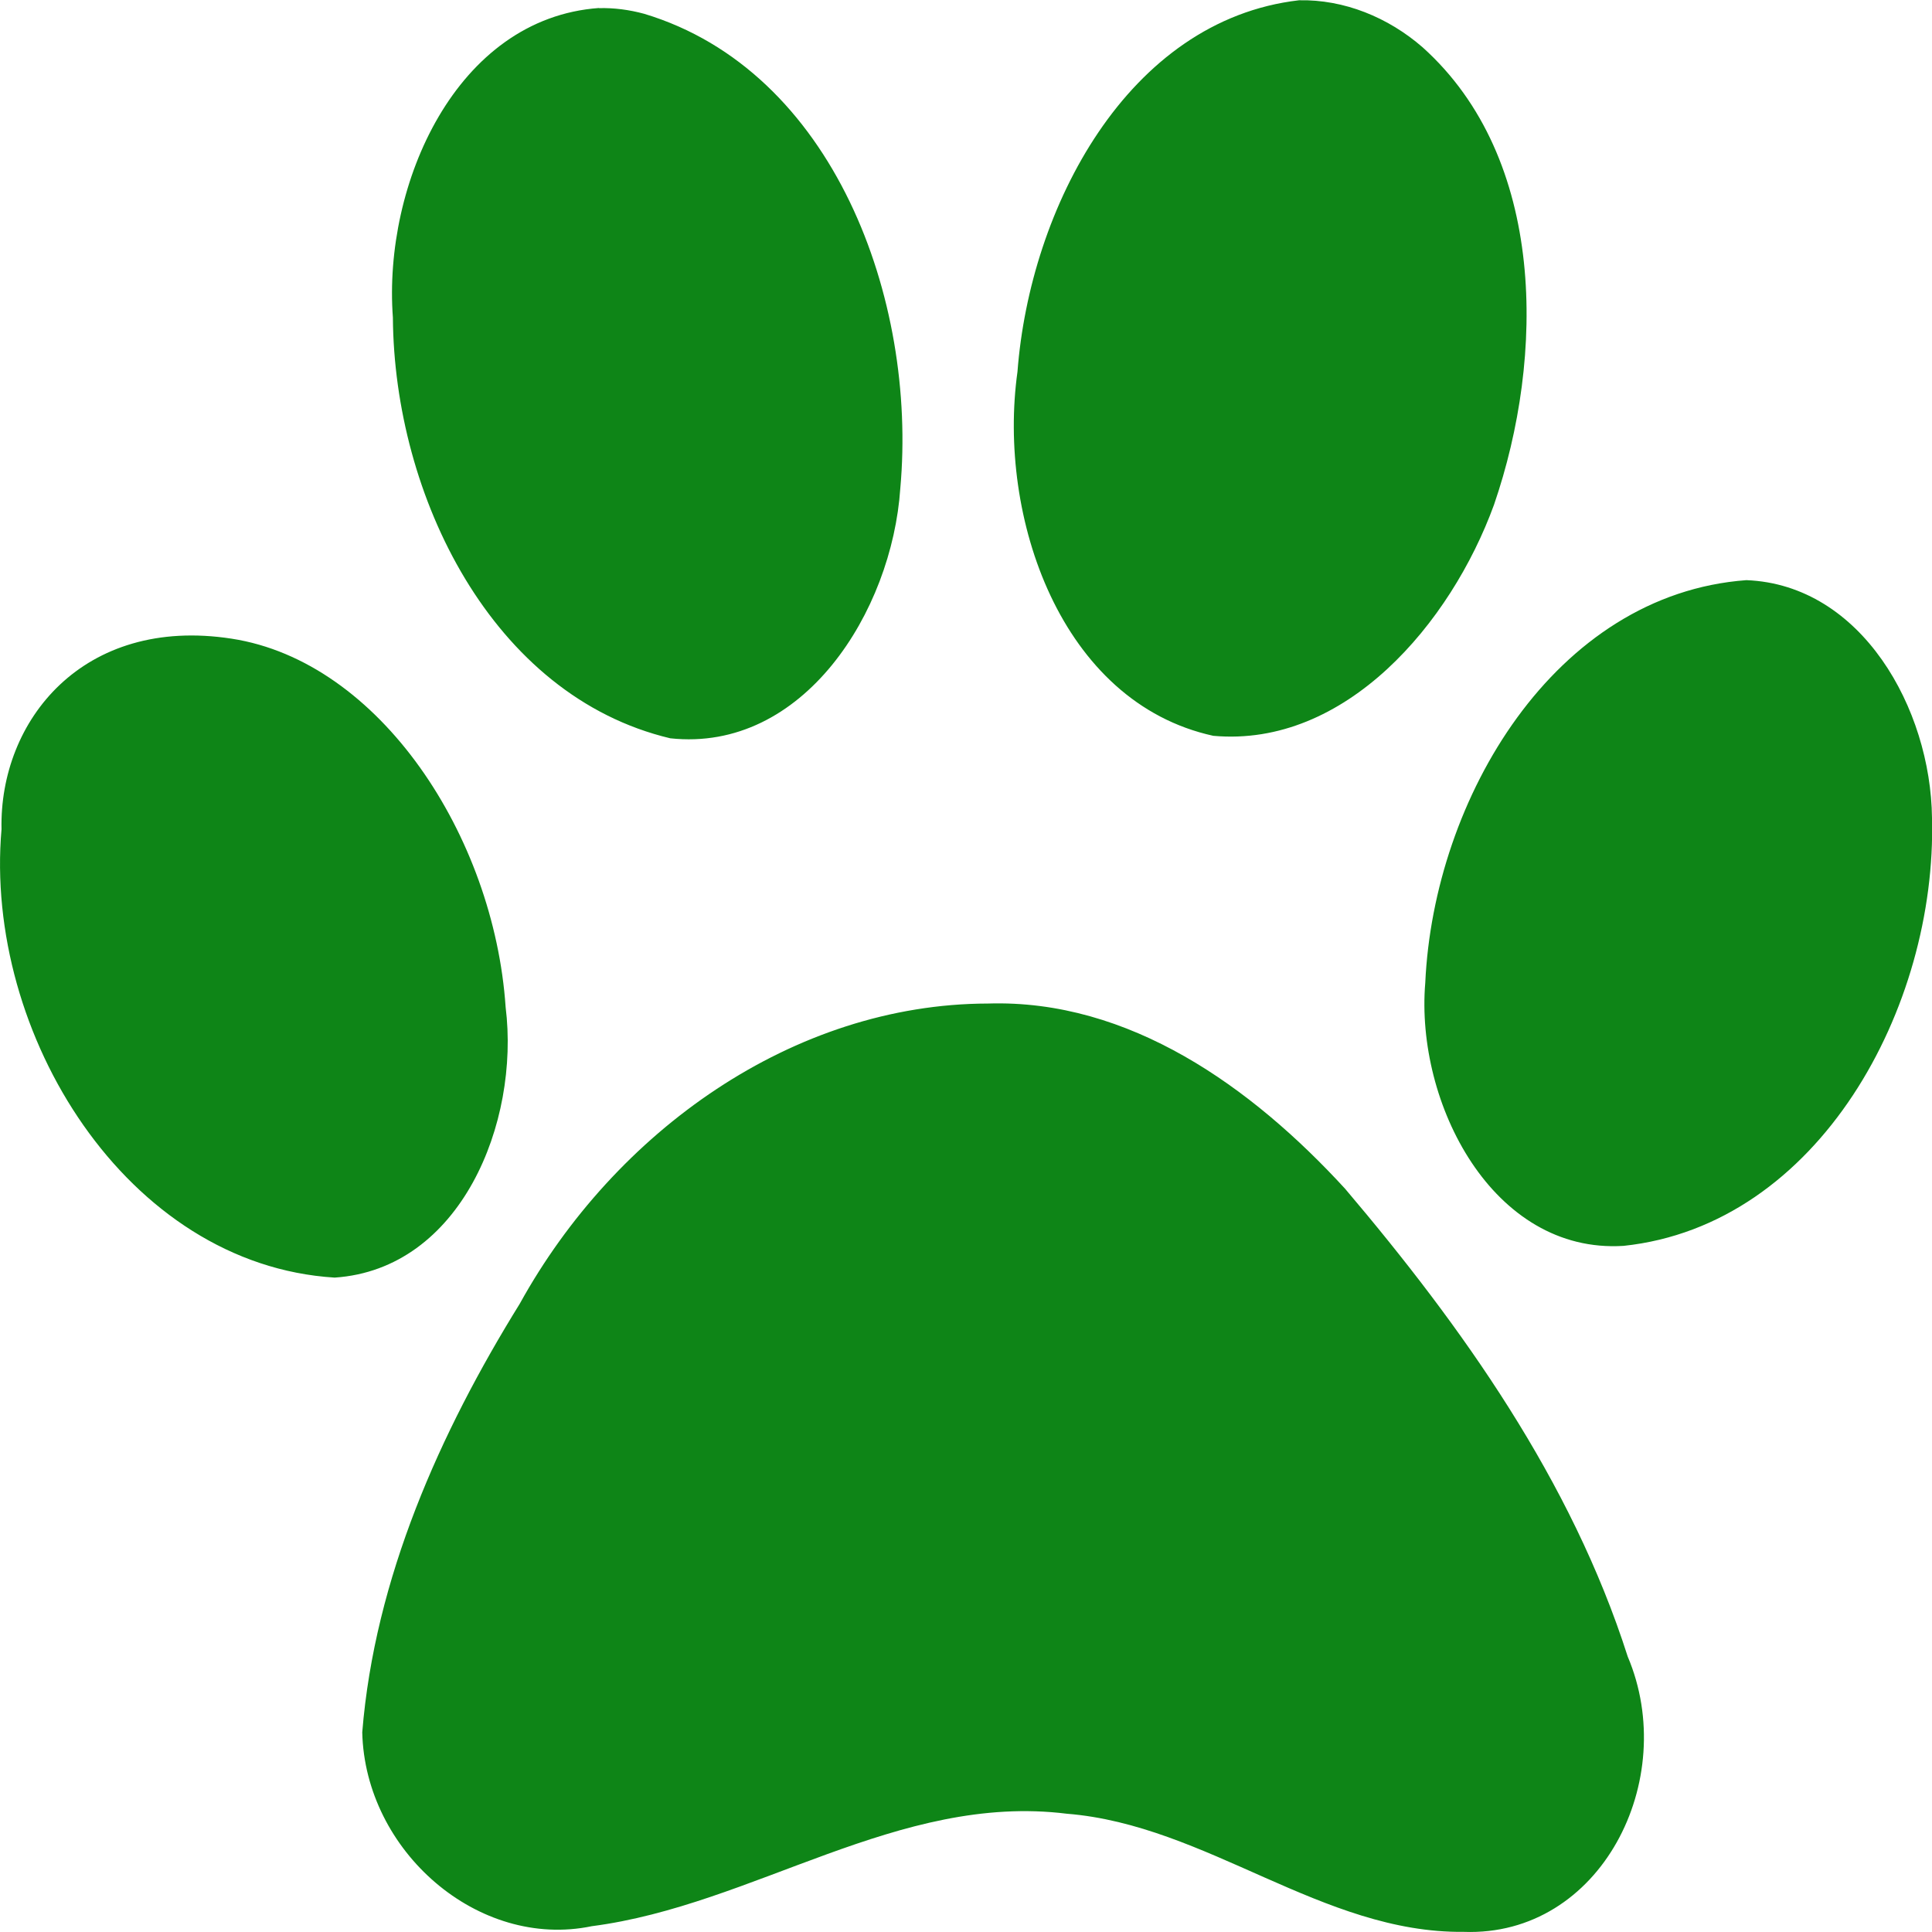
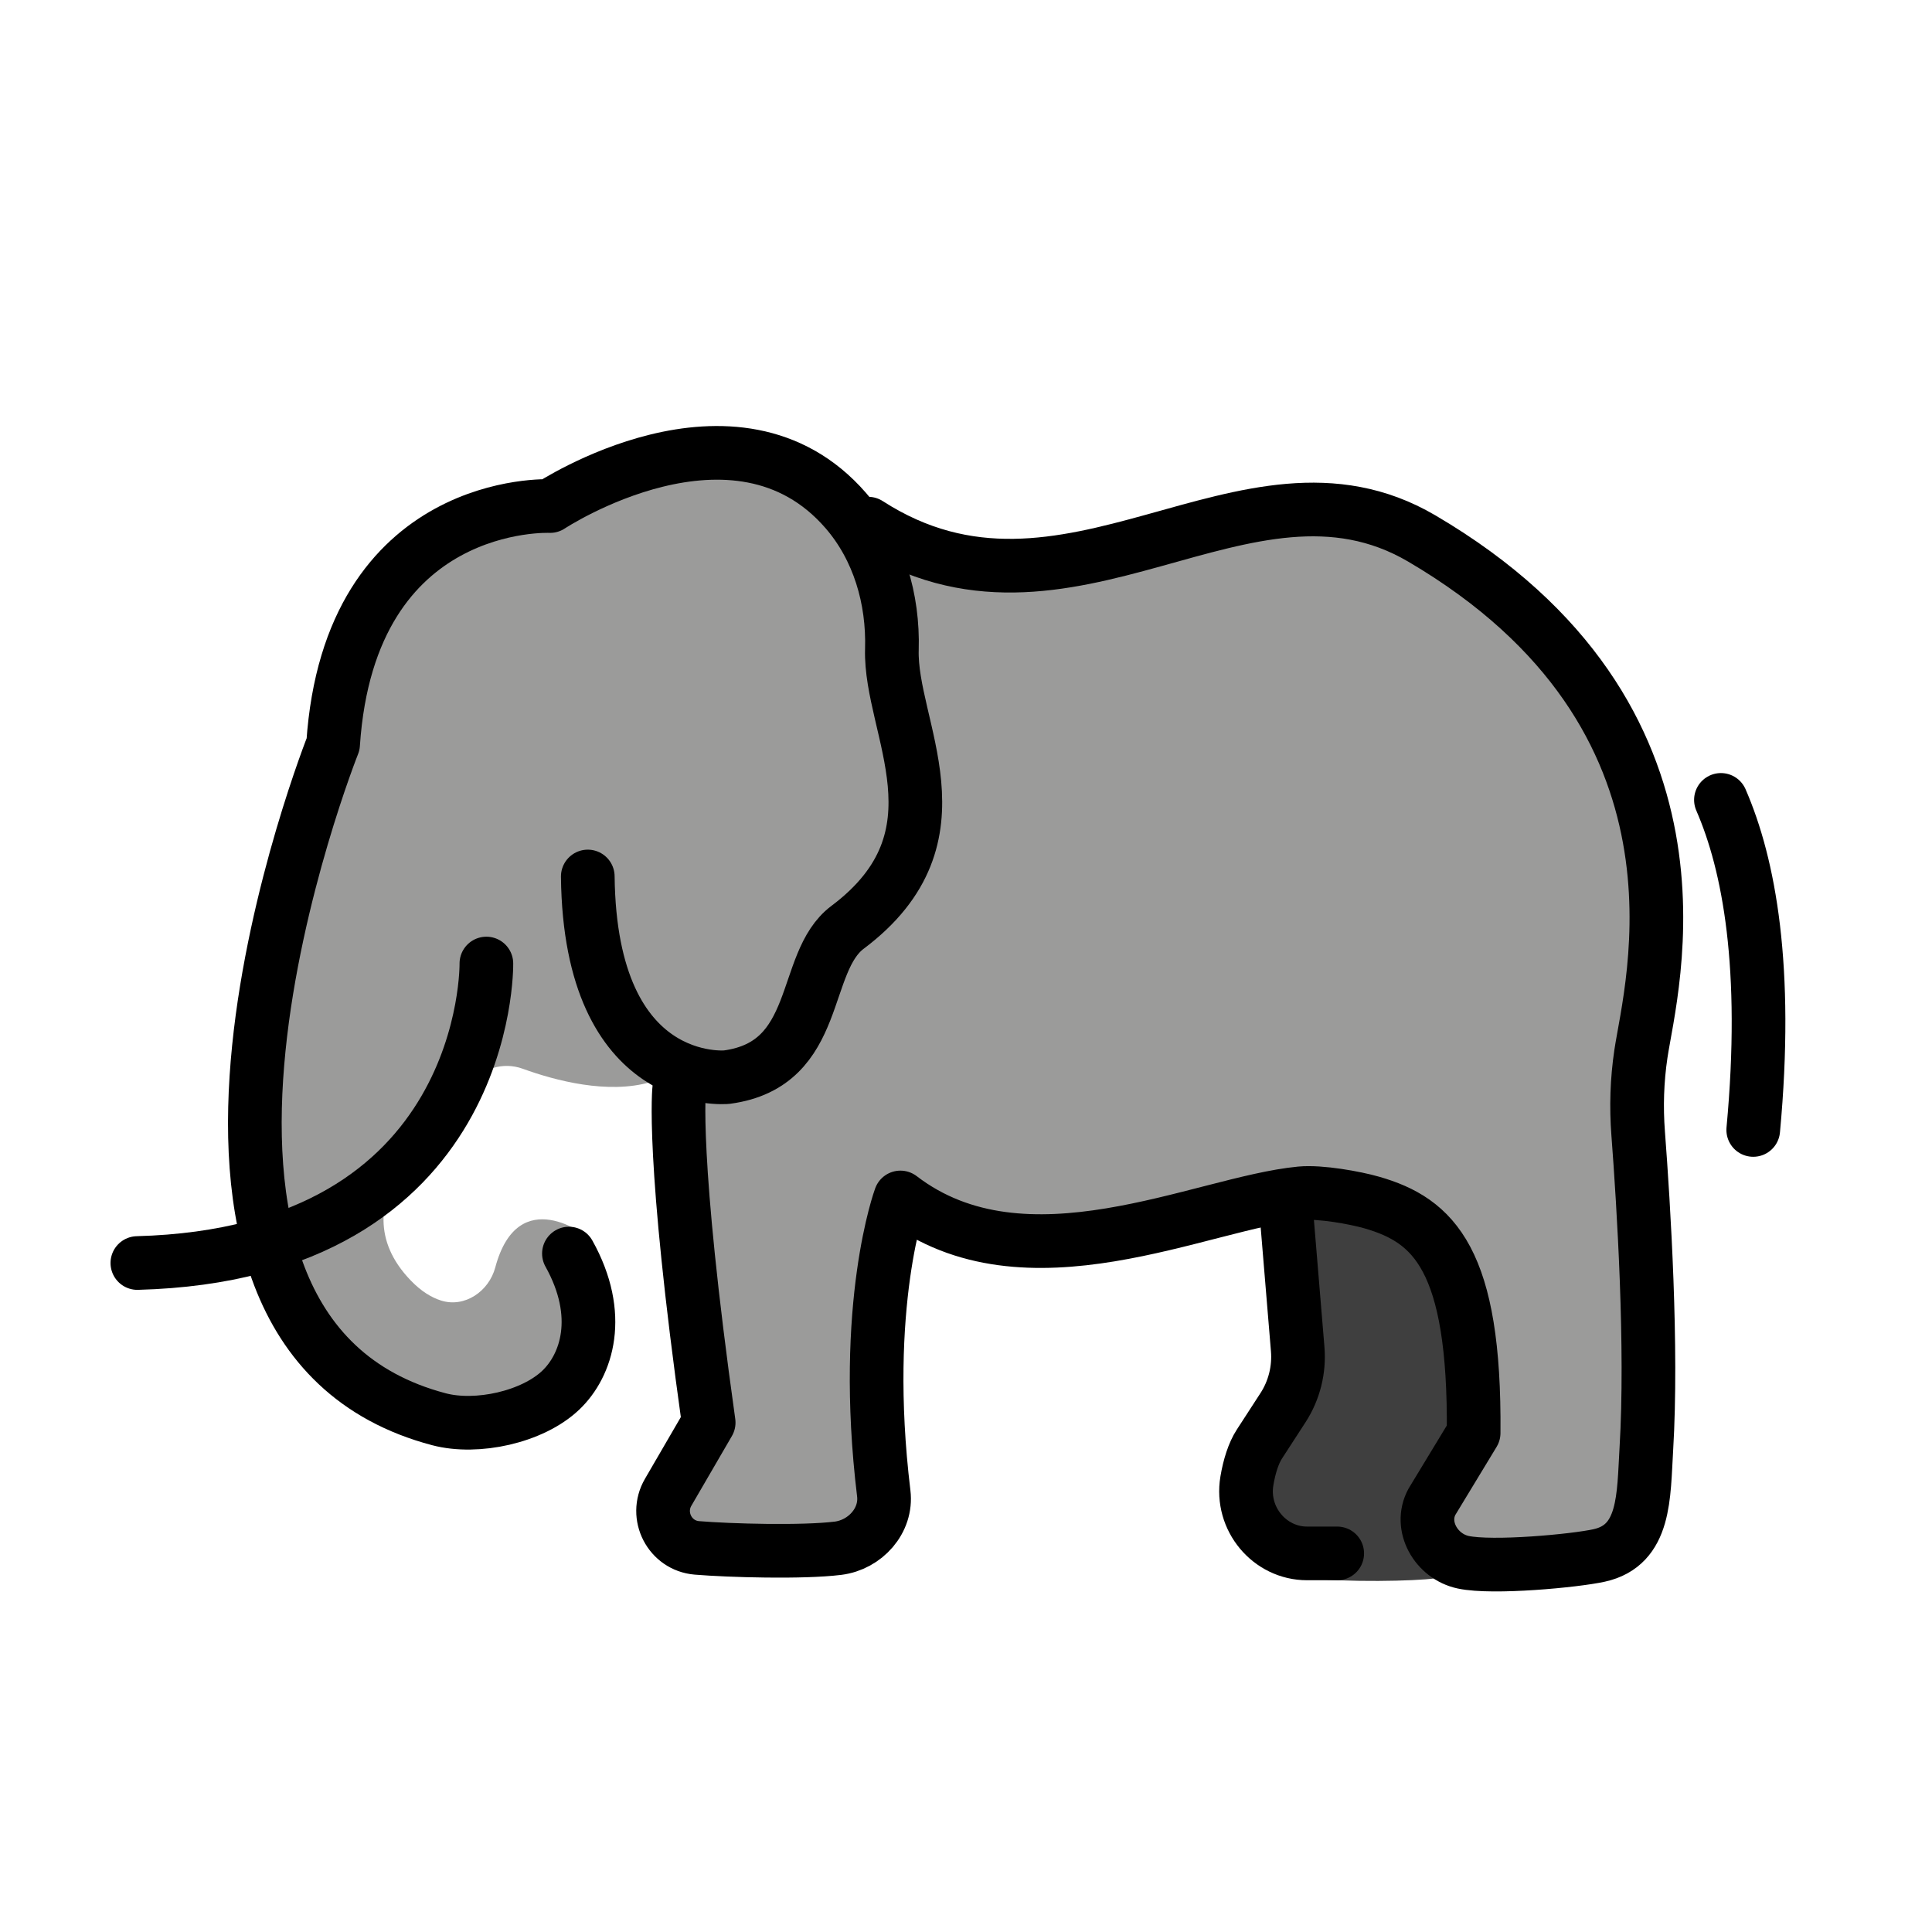
- <svg xmlns="http://www.w3.org/2000/svg" version="1.1" width="14" height="14" viewBox="0 0 14 14" id="svg2">
-   <defs id="defs6" />
-   <rect width="14" height="14" x="0" y="0" id="canvas" style="fill:none;stroke:none;visibility:hidden" />
-   <path style="fill:#0E8517" d="M 9.413,0.002 C 8.169,0.146 7.463,1.509 7.373,2.694 7.226,3.746 7.686,5.09 8.792,5.332 9.75,5.418 10.513,4.517 10.826,3.658 11.196,2.583 11.206,1.148 10.309,0.343 10.06,0.126 9.74,-0.005 9.413,0.002 z m -5.073,0.056 c -1.035,0.075 -1.565,1.277 -1.493,2.243 0.009,1.291 0.718,2.742 2.01,3.049 0.964,0.104 1.607,-0.918 1.667,-1.812 0.123,-1.368 -0.483,-3.025 -1.856,-3.438 -0.107,-0.029 -0.217,-0.044 -0.328,-0.041 z M 12.655,4.204 c -1.388,0.102 -2.266,1.581 -2.327,2.918 -0.073,0.871 0.489,1.966 1.437,1.906 C 13.182,8.878 14.036,7.299 14,5.927 13.991,5.137 13.491,4.237 12.655,4.204 z M 0.011,6.009 c -0.129,1.482 0.908,3.156 2.414,3.249 0.913,-0.061 1.343,-1.121 1.239,-1.96 C 3.58,6.06 2.753,4.793 1.678,4.628 0.602,4.462 -0.006,5.222 0.011,6.009 z M 7.159,7.272 c -1.412,0.003 -2.703,0.926 -3.393,2.176 -0.578,0.933 -1.051,1.99 -1.141,3.105 0.02,0.86 0.84,1.576 1.663,1.405 1.174,-0.152 2.222,-0.967 3.443,-0.815 1.014,0.081 1.851,0.867 2.875,0.856 0.994,0.037 1.568,-1.102 1.189,-1.995 C 11.387,10.727 10.596,9.615 9.747,8.614 9.07,7.876 8.182,7.24 7.159,7.272 z" id="pet" />
+ <svg xmlns="http://www.w3.org/2000/svg" id="emoji" viewBox="0 0 72 72">
+   <g id="color">
+     <path fill="#9b9b9a" d="m19.771,19.065l-.625.177c-1.359.385-2.585,1.136-3.545,2.172l-.43.464c-.583.629-1.028,1.375-1.305,2.187l-1.287,3.778-1.061,3.072c-.949,2.747-1.499,5.616-1.635,8.52l-.098,2.106c-.081,1.735.175,3.469.753,5.106l.071.202c.634,1.795,1.821,3.342,3.391,4.419l.611.419c1.219.836,2.735,1.118,4.173.775l1.059-.252c.772-.184,1.424-.697,1.784-1.405h0c.568-1.115.743-2.389.497-3.616l-.217-1.087s-2.59-2.08-3.45,1.133c-.238.89-1.138,1.51-2.018,1.233-.354-.111-.739-.34-1.134-.751-2.897-3.008,1.344-6.122,1.344-6.122l.84-1.159c.453-.625,1.262-.871,1.988-.608,1.226.445,3.179.961,4.774.497.314-.091.624.142.624.468v.329c0,1.248.111,2.493.332,3.721l1.017,5.658.192,1.431c.103.773-.037,1.56-.402,2.249l-.847,1.599c-.184.347-.197.759-.035,1.117h0c.162.359.52.591.914.591h4.84c.831,0,1.59-.47,1.96-1.214h0c.166-.333.246-.698.233-1.069-.07-1.989-.234-8.717.643-10.473,1.032-2.068,0,0,0,0l2.58,1.011c.908.356,1.89.484,2.859.374l5.154-.587,5.015-.949c3.292.468,5.298,1.773,5.389,4.323l.199,2.306c.108,1.253-.139,2.511-.711,3.63l-.526,1.028c-.022.043-.045.081-.07.119-.446.67-.532,1.515-.156,2.227l.049.092c.564.697,1.045.768,1.628.788.726.025,2.172-.038,2.902-.113.757-.077,2.345-.449,2.902-.967.188-.175.485-.568.597-.838.303-.737.412-1.235.435-2.031l-.523-13.037.523-8.942-1.158-3.841c-.044-.452-.193-.887-.433-1.272h0c-1.755-2.807-4.084-5.21-6.835-7.051l-.149-.1c-4.452-2.616-7.148-1.551-9.838-.884l-.823.204c-1.121.278-2.271.421-3.426.425h0c-2.328.349-4.706-.106-6.742-1.289l-.704-.409c-2.151-1.25-4.643-1.843-7.115-1.562-.504.057-1.014.143-1.508.266l-.849.398-1.193.508c-.464.197-.939.365-1.424.502Z" />
+     <path fill="#3f3f3f" d="m47.975,45.655l.648,2.344c.033.12.043.245.03.369l-.42,3.93-.155.368-2.275,2.749c-.038.097-.312.532-.263.754.319,1.438,1.577,2.478,3.041,2.634,1.641.176,4.159.121,4.885.019.844-.119,1.156-1.177.51-1.733h0c-.378-.325-.455-.879-.181-1.295l1.4-2.123c.12-.183.177-.4.161-.619l-.296-3.962c-.008-.106-.033-.21-.074-.308l-.968-2.315c-.089-.212-.249-.387-.452-.494l-2.445-1.286c-.113-.059-.236-.096-.363-.109l-1.732-.172c-.692-.069-1.237.579-1.052,1.249Z" />
+   </g>
+   <g id="line">
+     <path fill="none" stroke="#000" stroke-linecap="round" stroke-linejoin="round" stroke-width="2" d="m21.202,46.717c1.284,2.3.67,4.168-.307,5.094-1.058,1.004-3.124,1.452-4.534,1.081-12.645-3.333-3.947-25.157-3.947-25.157.615-9.228,8.085-8.876,8.085-8.876,0,0,6.91-4.569,11.019.166,1.23,1.418,1.776,3.3,1.72,5.176-.087,2.927,2.882,6.958-1.653,10.358-1.75,1.312-.947,5.108-4.5,5.583,0,0-5.092.52-5.18-7.478" />
+     <path fill="none" stroke="#000" stroke-linecap="round" stroke-linejoin="round" stroke-width="2" d="m25.315,40.546s-.311,2.452,1.095,12.47l-1.51,2.598c-.509.875.063,1.988,1.071,2.071,1.225.102,3.95.177,5.261.013,1.011-.127,1.826-1.03,1.703-2.042-.855-7.046.621-11.03.621-11.03,4.661,3.573,11.223.196,14.914-.155.738-.07,2.039.167,2.653.344,2.313.664,3.853,2.123,3.795,8.589l-1.554,2.563c-.491.907.157,2.037,1.165,2.253,1.1.235,4.16-.052,5.069-.253,1.73-.382,1.651-2.209,1.757-3.977.227-3.77-.098-9.014-.305-11.744-.076-.994-.045-1.986.102-2.972.371-2.501,3.19-12.548-8.171-19.209-6.574-3.854-13.193,4.242-20.625-.55" />
+     <path fill="none" stroke="#000" stroke-linecap="round" stroke-linejoin="round" stroke-width="2" d="m18.126,35.908s.176,10.809-13.007,11.161" />
+     <path fill="none" stroke="#000" stroke-linecap="round" stroke-linejoin="round" stroke-width="2" d="m64.134,29.81c1.051,2.414,1.768,6.245,1.204,12.3" />
+     <path fill="none" stroke="#000" stroke-linecap="round" stroke-linejoin="round" stroke-width="2" d="m47.959,45.424l.402,4.851c.064.77-.129,1.54-.546,2.183l-.883,1.362c-.214.329-.373.825-.464,1.368-.237,1.415.847,2.703,2.243,2.703h1.123" />
+   </g>
</svg>
